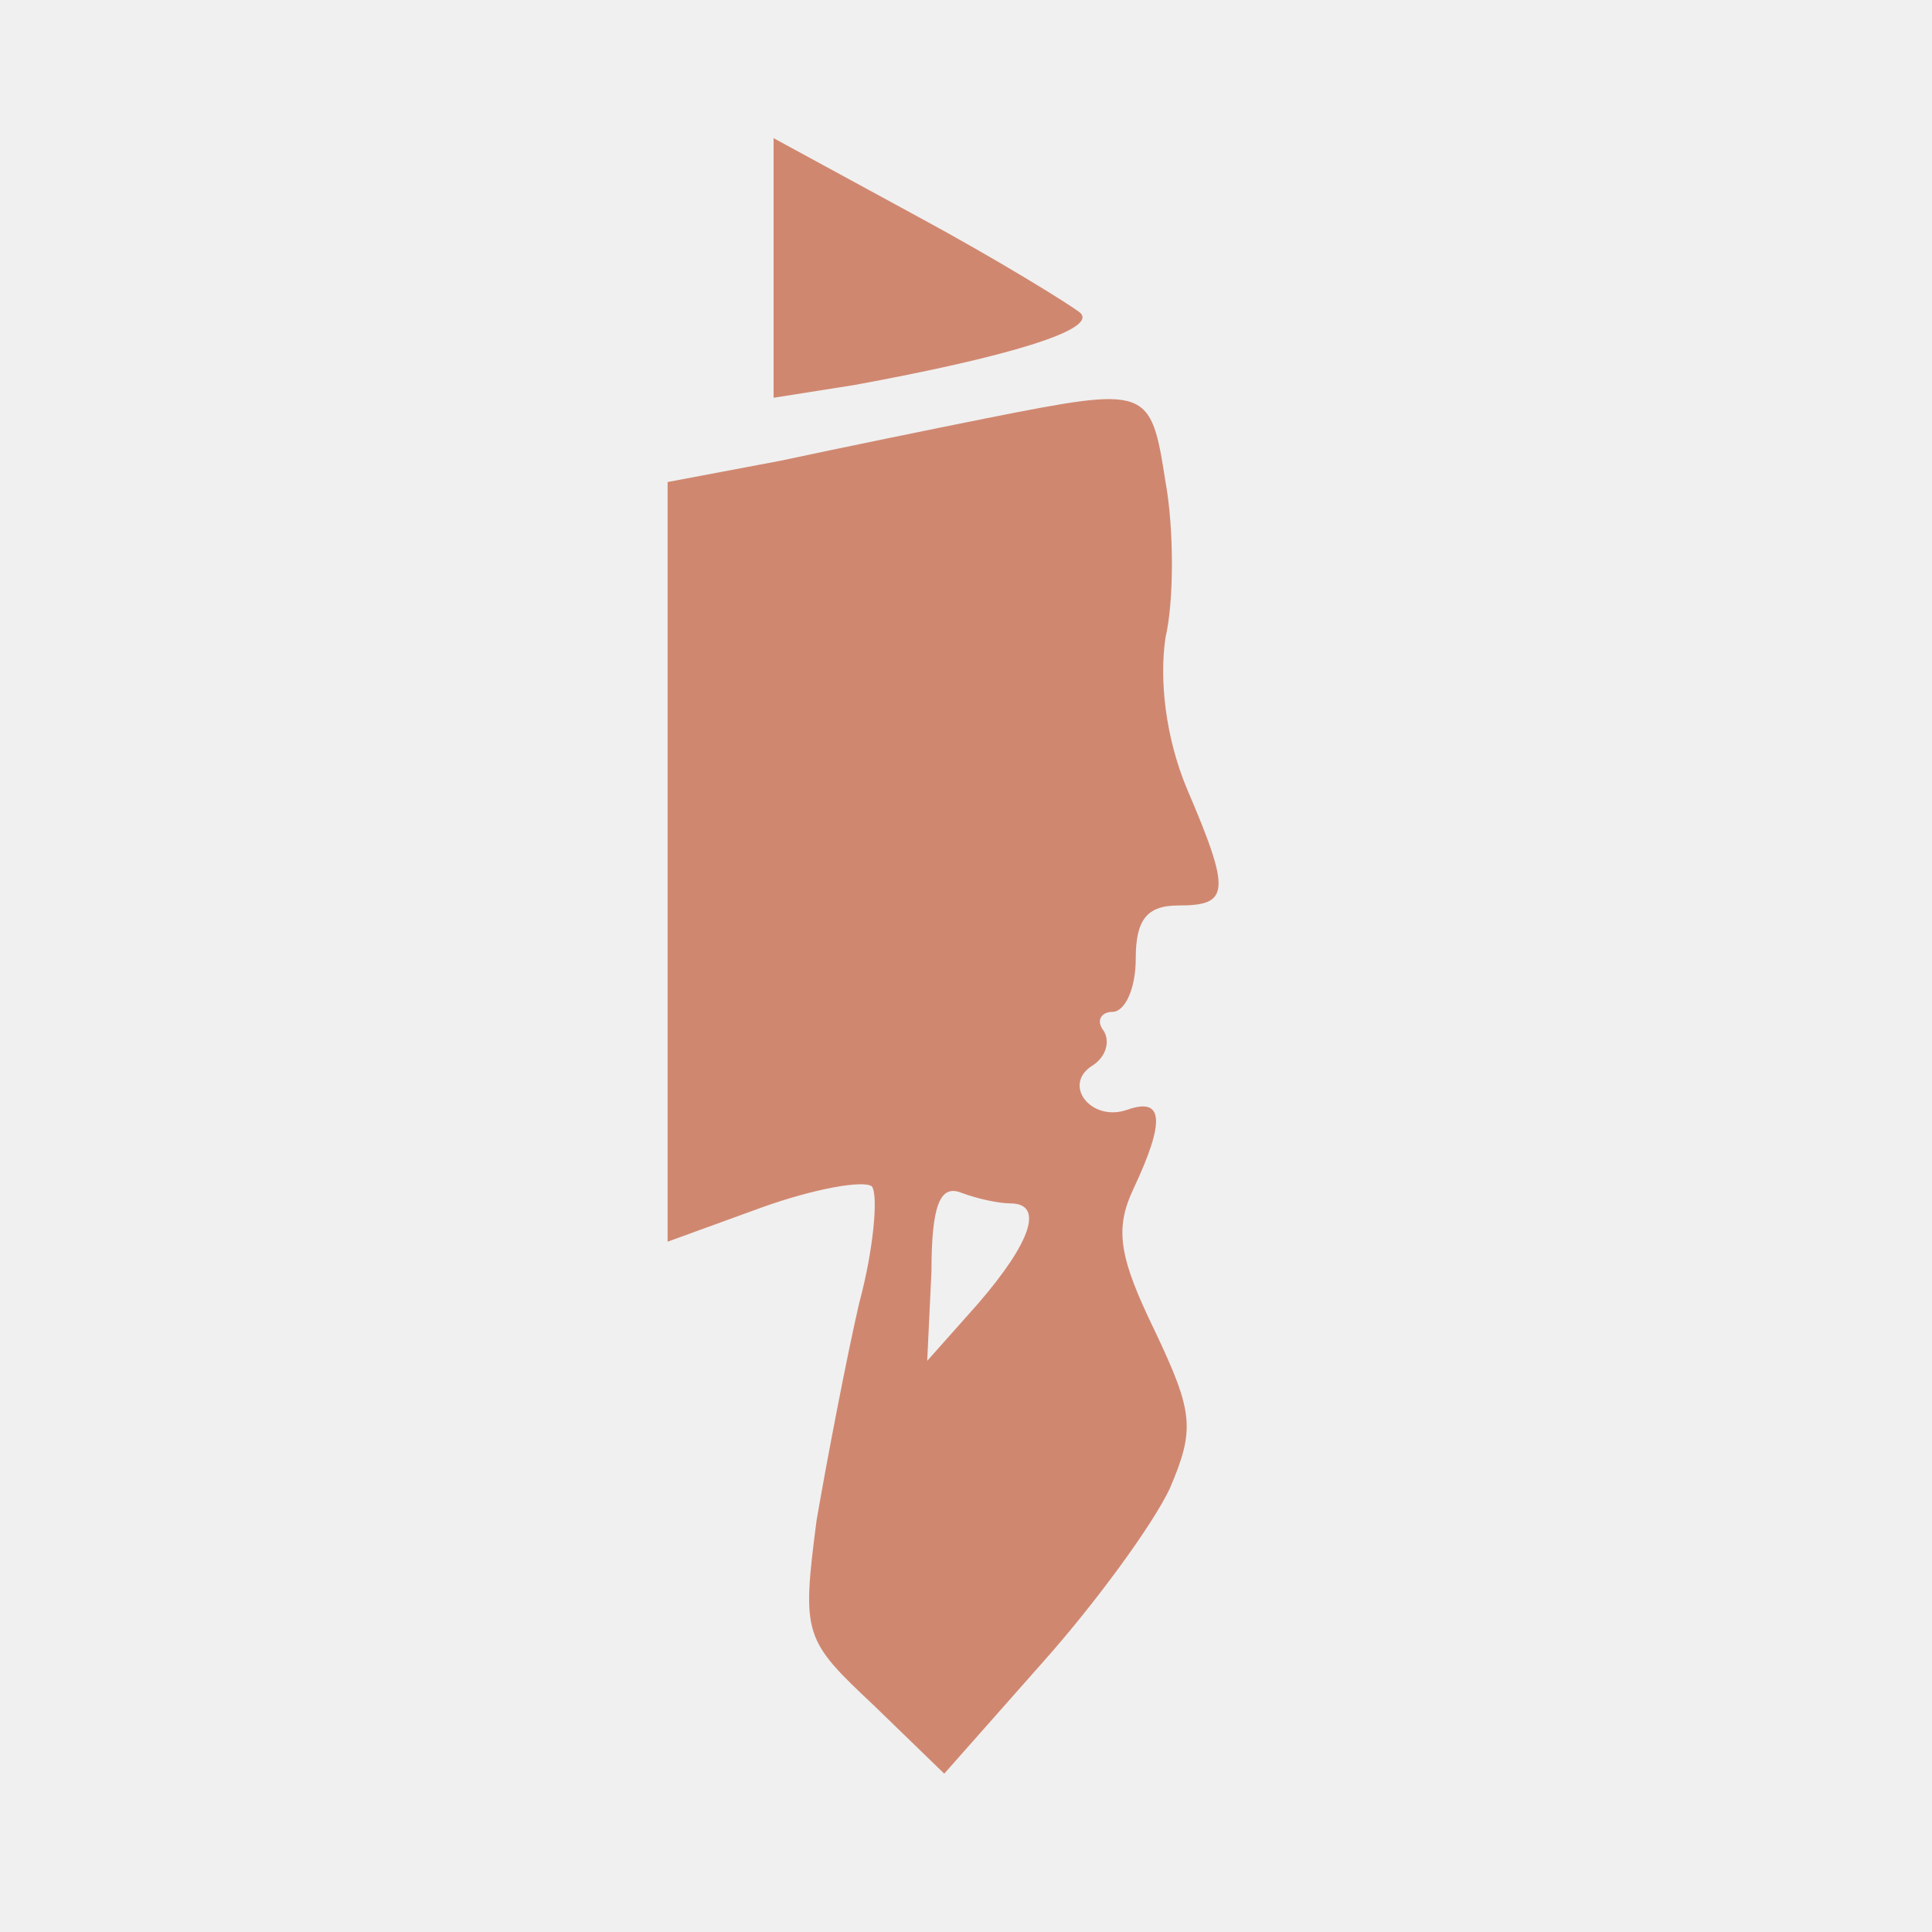
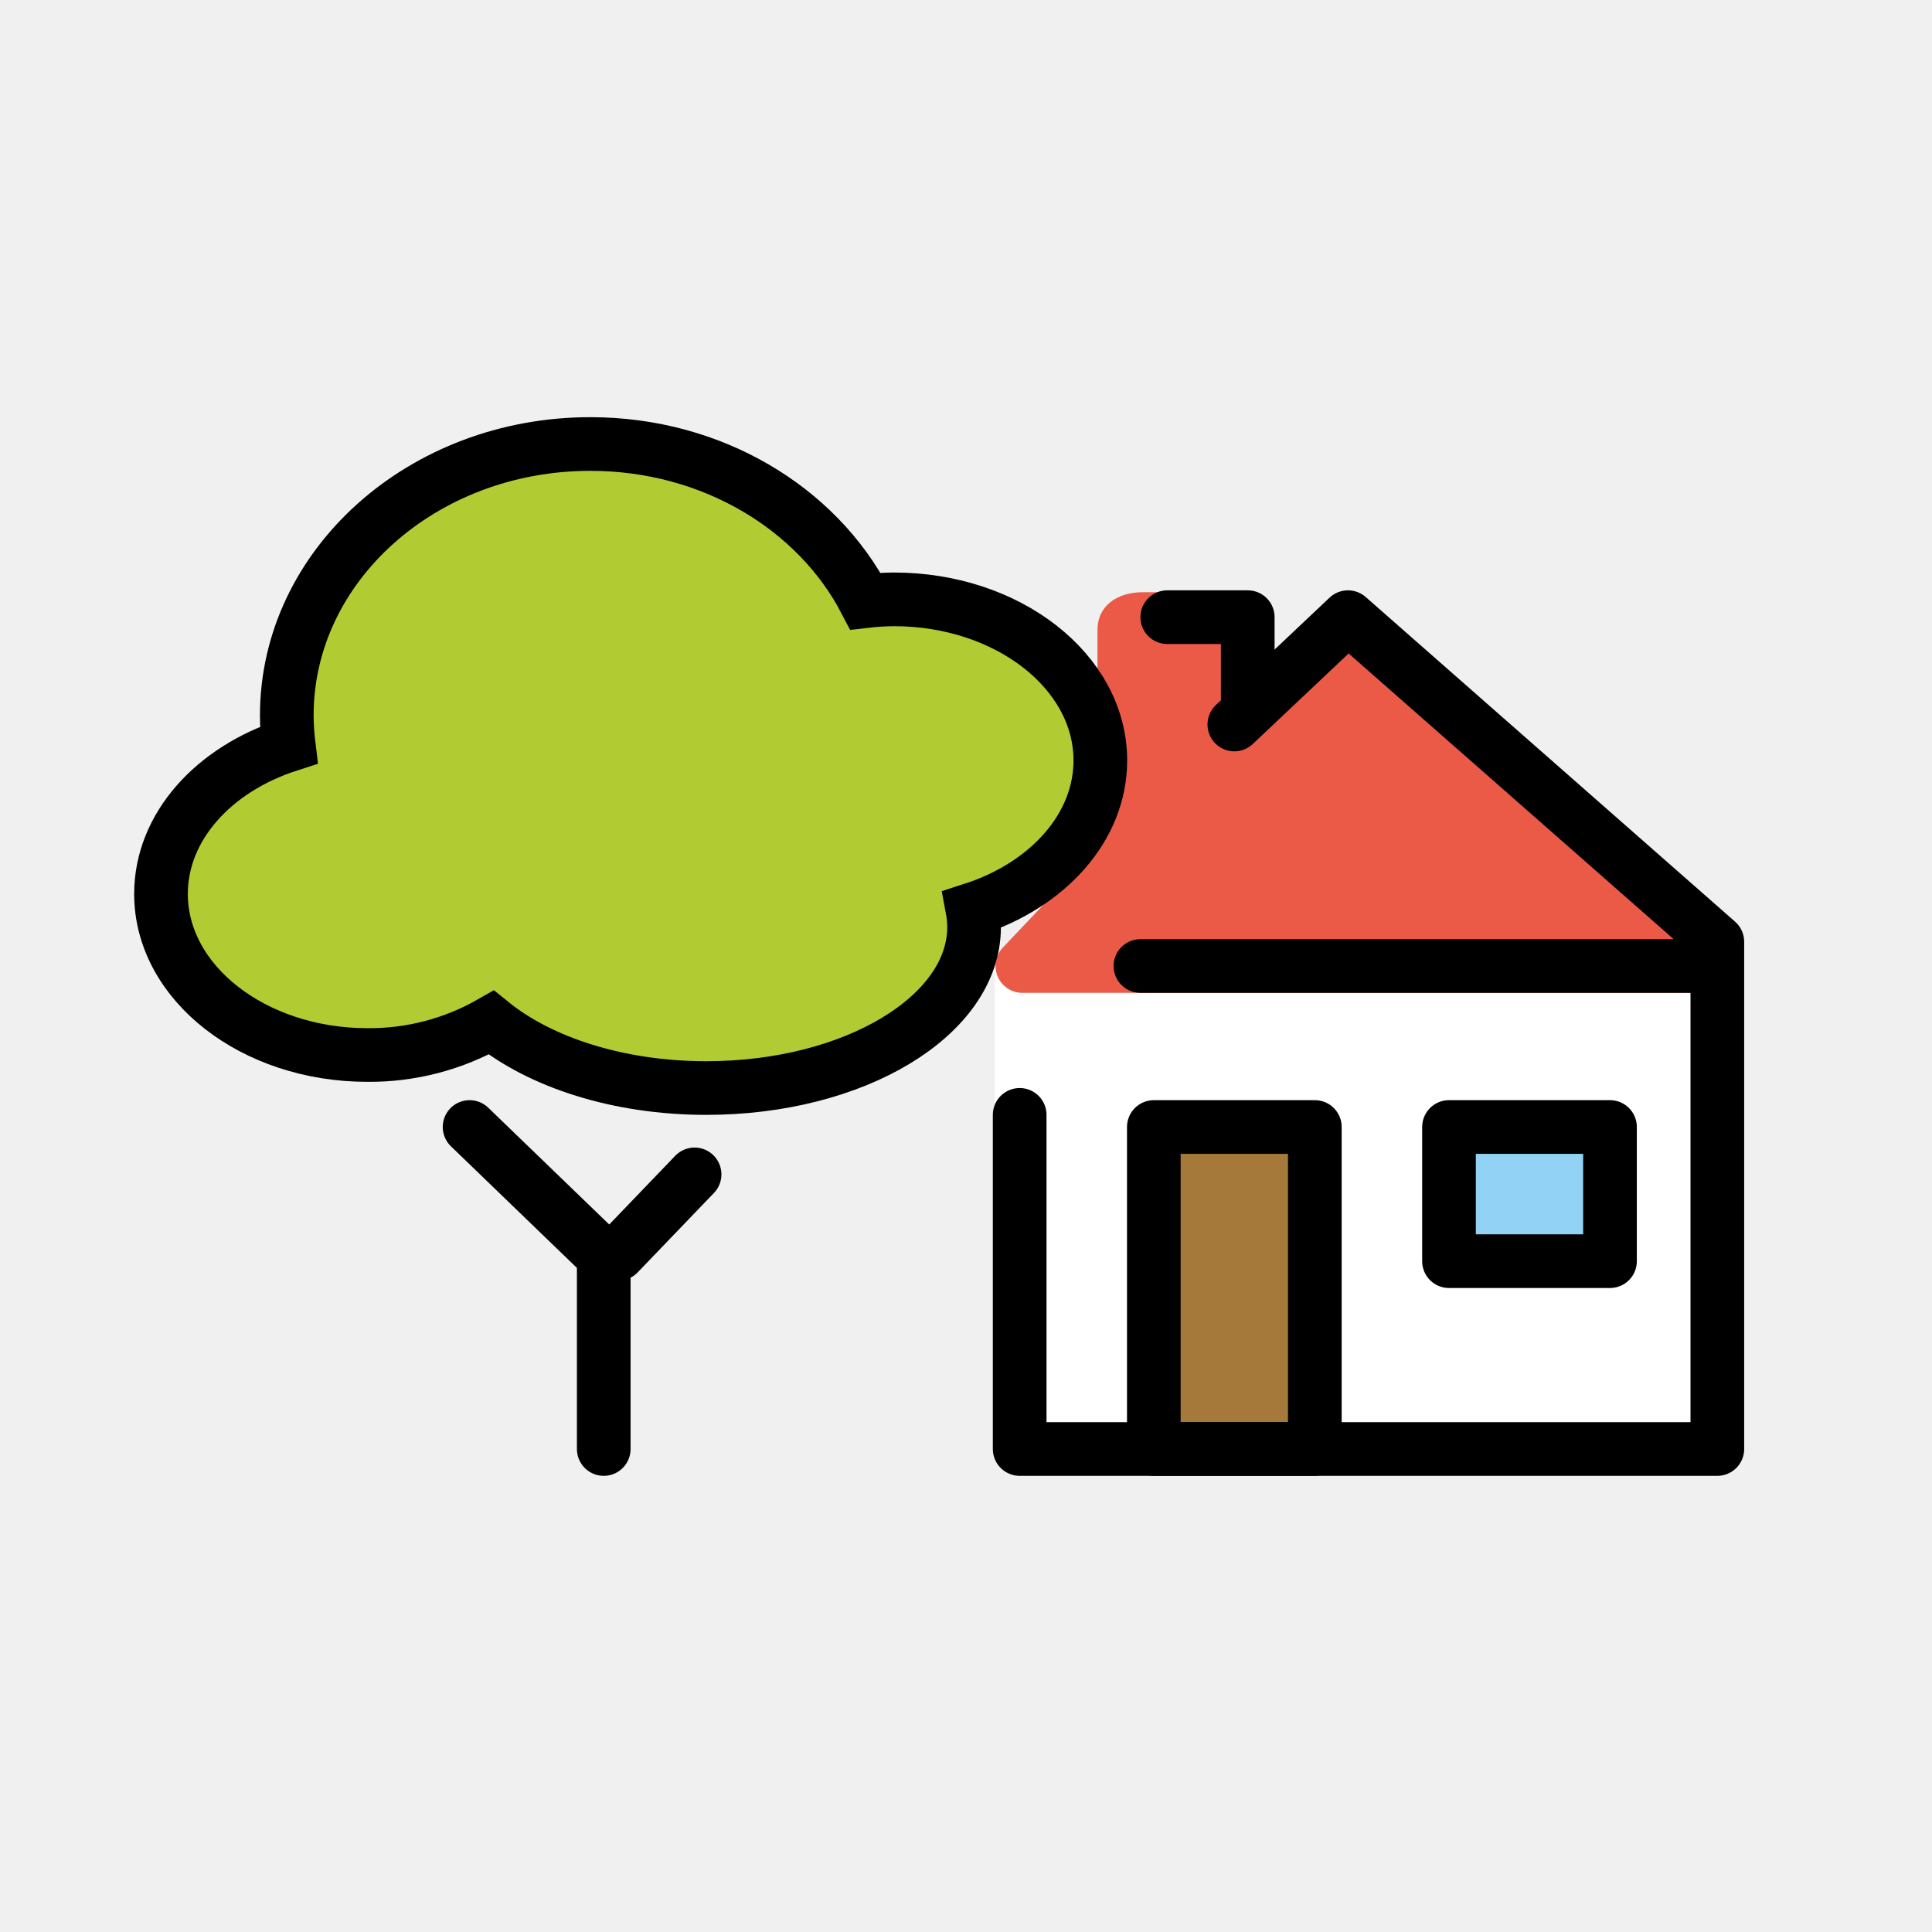
- <svg xmlns="http://www.w3.org/2000/svg" version="1.1" width="1080" height="1080" viewBox="0 0 1080 1080" xml:space="preserve">
-   <defs>
- </defs>
-   <g transform="matrix(1 0 0 1 540 540)" id="5859652f-cf75-4d1d-a80a-6c20c8c84d64">
-     <rect style="stroke: none; stroke-width: 1; stroke-dasharray: none; stroke-linecap: butt; stroke-dashoffset: 0; stroke-linejoin: miter; stroke-miterlimit: 4; fill: rgb(255,255,255); fill-rule: nonzero; opacity: 1; visibility: hidden;" vector-effect="non-scaling-stroke" x="-540" y="-540" rx="0" ry="0" width="1080" height="1080" />
+ <svg xmlns="http://www.w3.org/2000/svg" id="emoji" viewBox="0 0 72 72" version="1.1">
+   <g id="color">
+     <rect x="37.075" y="36.053" width="26.884" height="18.114" fill="#FFFFFF" />
+     <polygon fill="#EA5A47" stroke="#EA5A47" stroke-linecap="round" stroke-linejoin="round" stroke-miterlimit="10" stroke-width="2" points="50.235,23.2 38.1,36 63.5,36" />
+     <path fill="#EA5A47" d="M47.3,26l-6.4,6.059v-8.573c0-0.931,0.755-1.416,1.686-1.416h3.028 c0.931,0,1.686,0.485,1.686,1.416C47.3,23.486,47.3,26,47.3,26z" />
+     <rect x="43" y="42" width="6" height="12" fill="#A57939" />
+     <rect x="54" y="42" width="6" height="5" fill="#92D3F5" />
+     <path fill="#B1CC33" d="M41.006,28.339c0-3.312-3.445-6.003-7.694-6.003c-0.355,0.003-0.71,0.025-1.062,0.066 c-1.8-3.455-5.707-5.855-10.25-5.855c-6.248,0-11.312,4.529-11.312,10.114c0.001,0.369,0.025,0.738,0.07,1.104 C7.966,28.666,6,30.81,6,33.314c0,3.312,3.445,6.003,7.694,6.003c1.615,0.014,3.206-0.402,4.614-1.207 c1.818,1.477,4.726,2.438,8.015,2.438c5.511,0,9.978-2.688,9.978-6.003c-0.001-0.219-0.021-0.438-0.061-0.653 C39.036,32.99,41.006,30.845,41.006,28.339z" />
  </g>
-   <g transform="matrix(1 0 0 1 540 540)" id="f16185db-78d5-466e-a45a-1d3b407f0f6d">
- </g>
-   <g transform="matrix(NaN NaN NaN NaN 0 0)">
-     <g style="">
- </g>
-   </g>
-   <g transform="matrix(9.15 0 0 9.15 540 564.56)">
-     <g style="">
-       <g transform="matrix(0.13 0 0 -0.13 -2.32 -45.33)">
-         <path style="stroke: none; stroke-width: 1; stroke-dasharray: none; stroke-linecap: butt; stroke-dashoffset: 0; stroke-linejoin: miter; stroke-miterlimit: 4; fill: rgb(208,135,112); fill-rule: nonzero; opacity: 1;" vector-effect="non-scaling-stroke" transform=" translate(-572.58, -930)" d="M 500 930 L 500 869 L 538 875 C 609 888 653 901 644 909 C 639 913 605 934 568 954 L 500 991 L 500 930 z" stroke-linecap="round" />
-       </g>
-       <g transform="matrix(0.13 0 0 -0.13 -1.4 4.67)">
-         <path style="stroke: none; stroke-width: 1; stroke-dasharray: none; stroke-linecap: butt; stroke-dashoffset: 0; stroke-linejoin: miter; stroke-miterlimit: 4; fill: rgb(208,135,112); fill-rule: nonzero; opacity: 1;" vector-effect="non-scaling-stroke" transform=" translate(-579.46, -554.99)" d="M 600 869 C 575 864 531 855 503 849 L 450 839 L 450 661 L 450 482 L 494 498 C 519 507 542 511 546 508 C 549 504 547 479 540 453 C 534 427 525 380 520 351 C 513 297 514 295 547 264 L 580 232 L 626 284 C 651 312 678 349 686 366 C 698 394 697 402 679 440 C 662 475 660 488 669 507 C 684 539 683 550 666 544 C 649 538 635 556 650 565 C 656 569 658 576 655 581 C 651 586 654 590 659 590 C 665 590 670 601 670 615 C 670 633 675 640 690 640 C 714 640 715 646 694 695 C 684 719 681 746 684 766 C 688 783 688 817 684 839 C 677 884 676 884 600 869 z M 611 500 C 627 500 621 482 596 453 L 572 426 L 574 468 C 574 499 578 509 588 505 C 596 502 606 500 611 500 z" stroke-linecap="round" />
-       </g>
-     </g>
+   <g id="hair" />
+   <g id="skin" />
+   <g id="skin-shadow" />
+   <g id="line">
+     <polyline fill="none" stroke="#000000" stroke-linecap="round" stroke-linejoin="round" stroke-miterlimit="10" stroke-width="2" points="46,27 50.235,23 64,35.098 64,54 38,54 38,41.548" />
+     <rect x="43" y="42" width="6" height="12" fill="none" stroke="#000000" stroke-linecap="round" stroke-linejoin="round" stroke-miterlimit="10" stroke-width="2" />
+     <rect x="54" y="42" width="6" height="5" fill="none" stroke="#000000" stroke-linecap="round" stroke-linejoin="round" stroke-miterlimit="10" stroke-width="2" />
+     <polyline fill="none" stroke="#000000" stroke-linecap="round" stroke-linejoin="round" stroke-miterlimit="10" stroke-width="2" points="43.5,23 46.5,23 46.5,26" />
+     <path fill="none" stroke="#000000" stroke-miterlimit="10" stroke-width="2" d="M31.245,39.34" />
+     <polyline fill="none" stroke="#000000" stroke-linecap="round" stroke-linejoin="round" stroke-width="2" points="22.5,54 22.5,46.827 17.5,42" />
+     <line x1="23.041" x2="25.885" y1="46.727" y2="43.766" fill="none" stroke="#000000" stroke-linecap="round" stroke-linejoin="round" stroke-width="2" />
+     <path fill="none" stroke="#000000" stroke-linecap="round" stroke-miterlimit="10" stroke-width="2" d="M41.006,28.339 c0-3.312-3.445-6.003-7.694-6.003c-0.355,0.003-0.71,0.025-1.062,0.066c-1.8-3.455-5.707-5.855-10.25-5.855 c-6.248,0-11.312,4.529-11.312,10.114c0.001,0.369,0.025,0.738,0.07,1.104C7.966,28.666,6,30.81,6,33.314 c0,3.312,3.445,6.003,7.694,6.003c1.615,0.014,3.206-0.402,4.614-1.207c1.818,1.477,4.726,2.438,8.015,2.438 c5.511,0,9.978-2.688,9.978-6.003c-0.001-0.219-0.021-0.438-0.061-0.653 C39.036,32.99,41.006,30.845,41.006,28.339z" />
+     <line x1="63.5" x2="42.5" y1="36" y2="36" fill="none" stroke="#000000" stroke-linecap="round" stroke-linejoin="round" stroke-miterlimit="10" stroke-width="2" />
  </g>
</svg>
